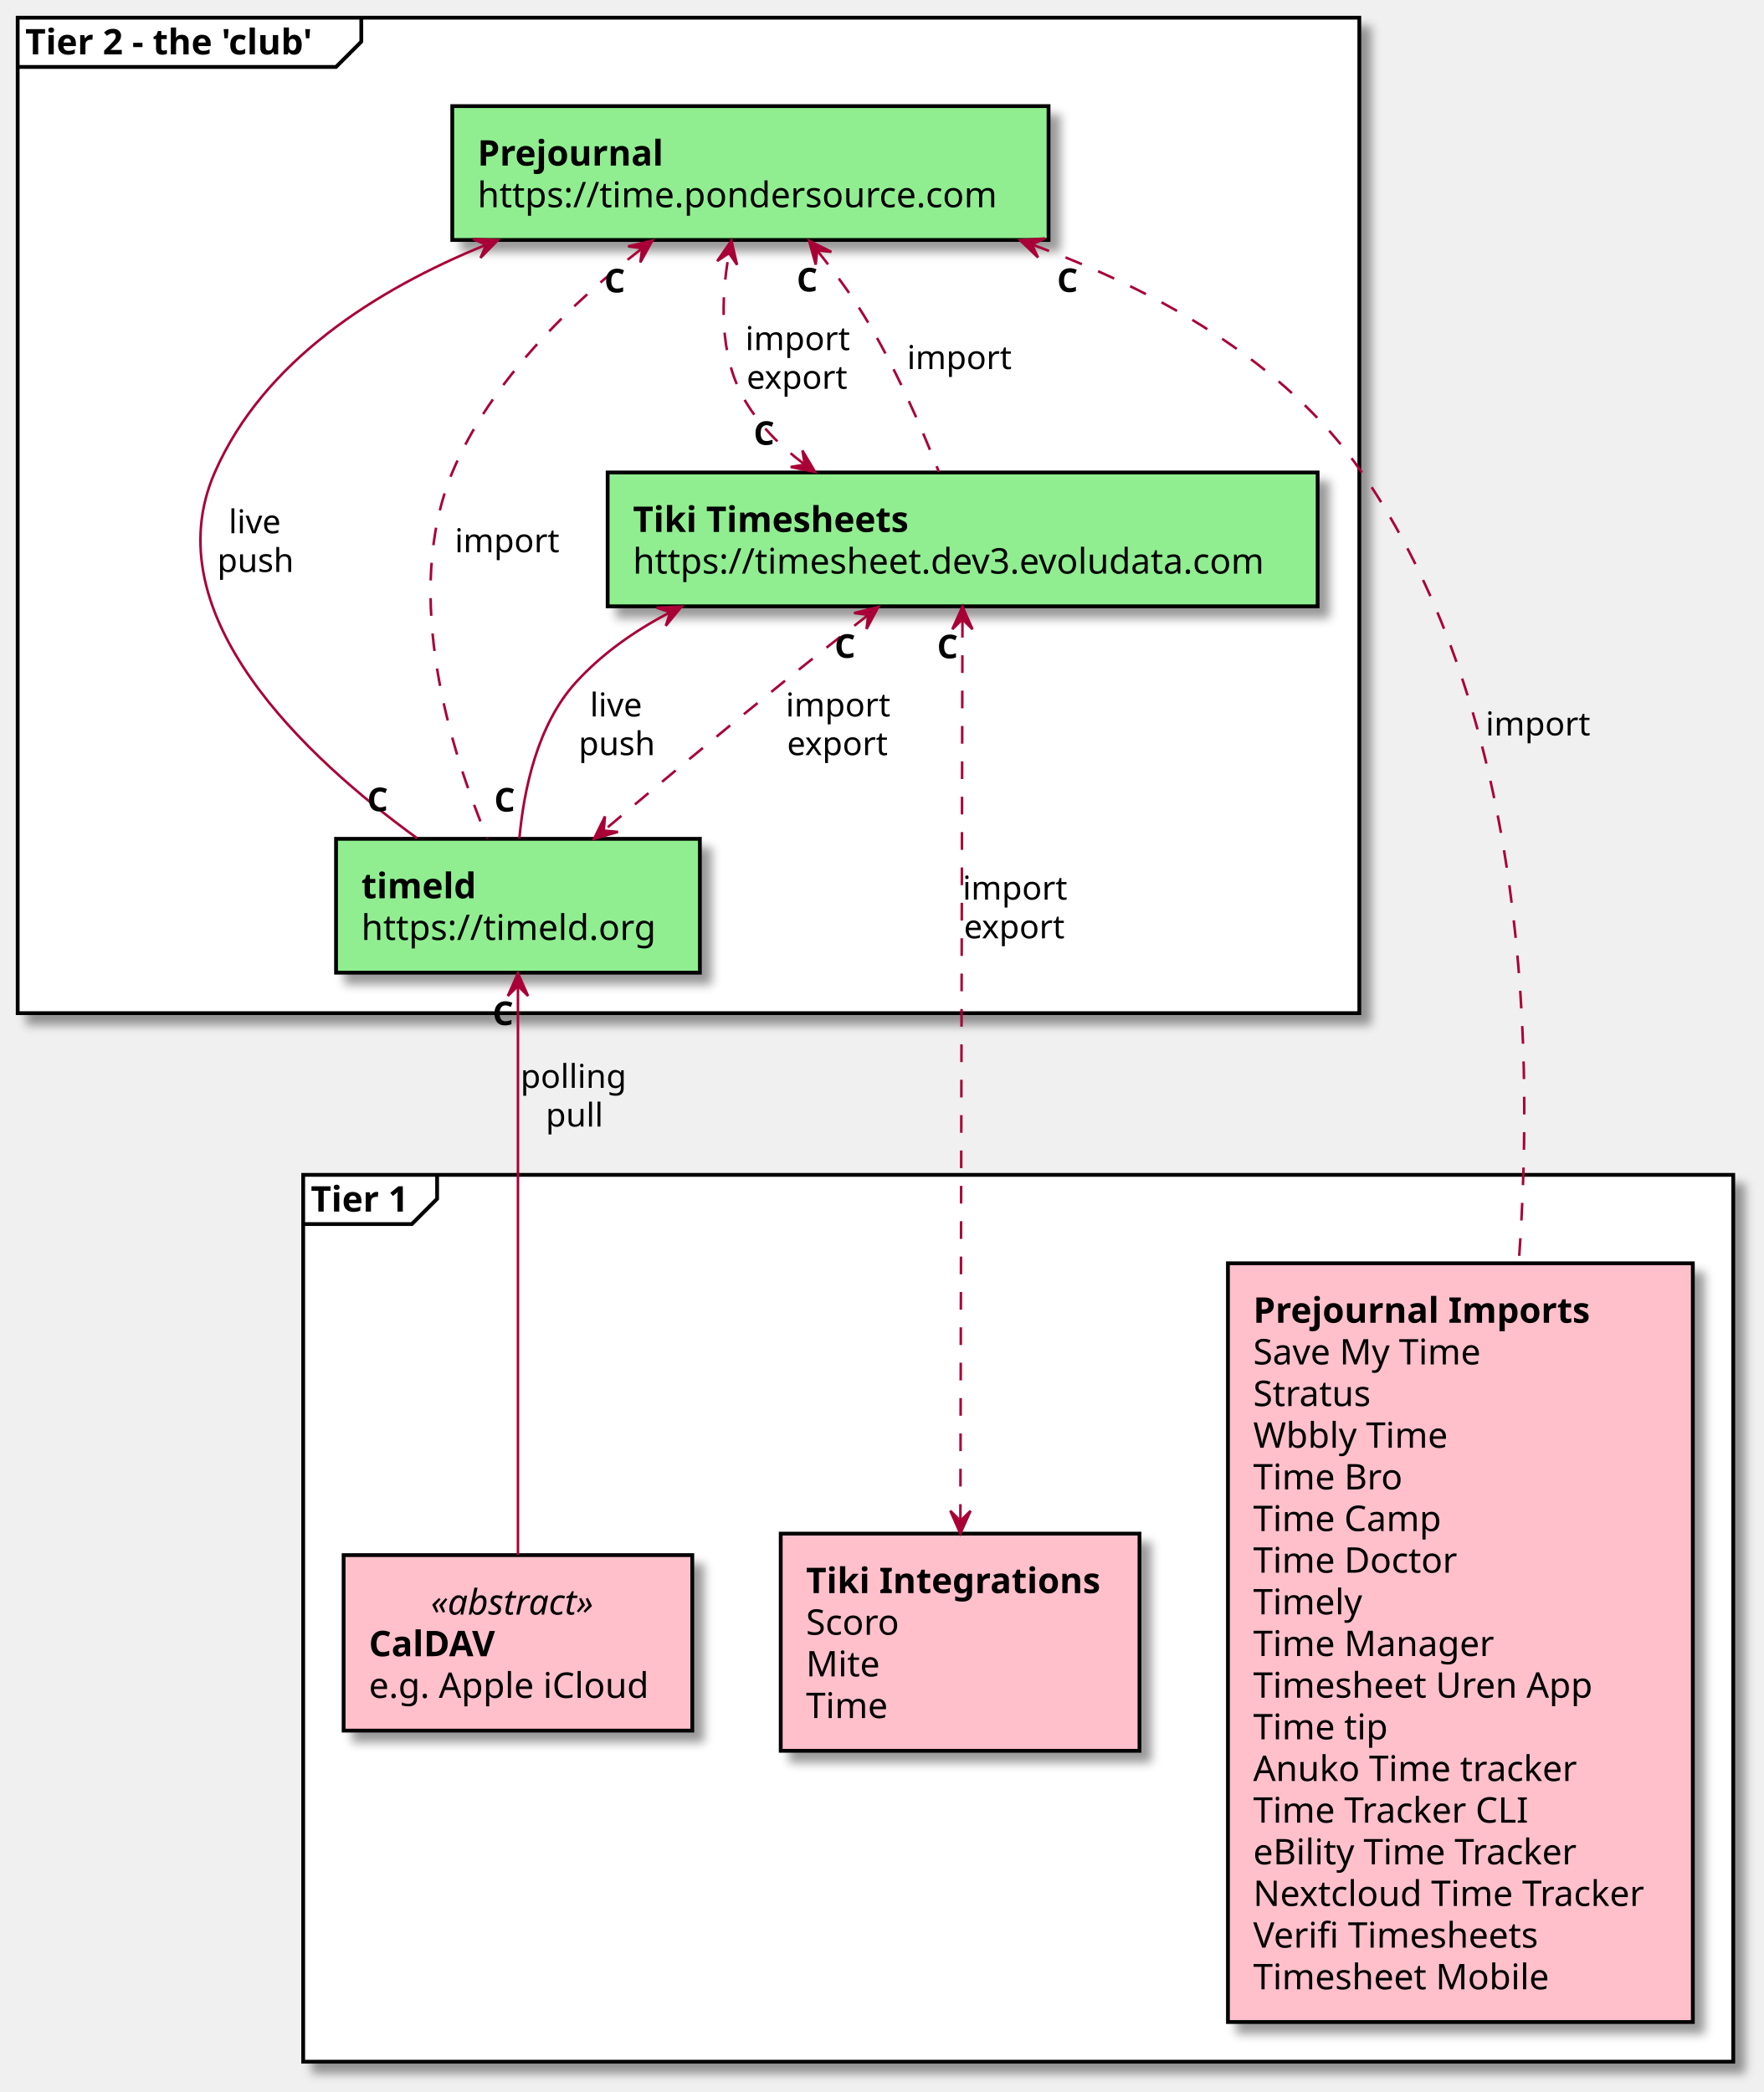
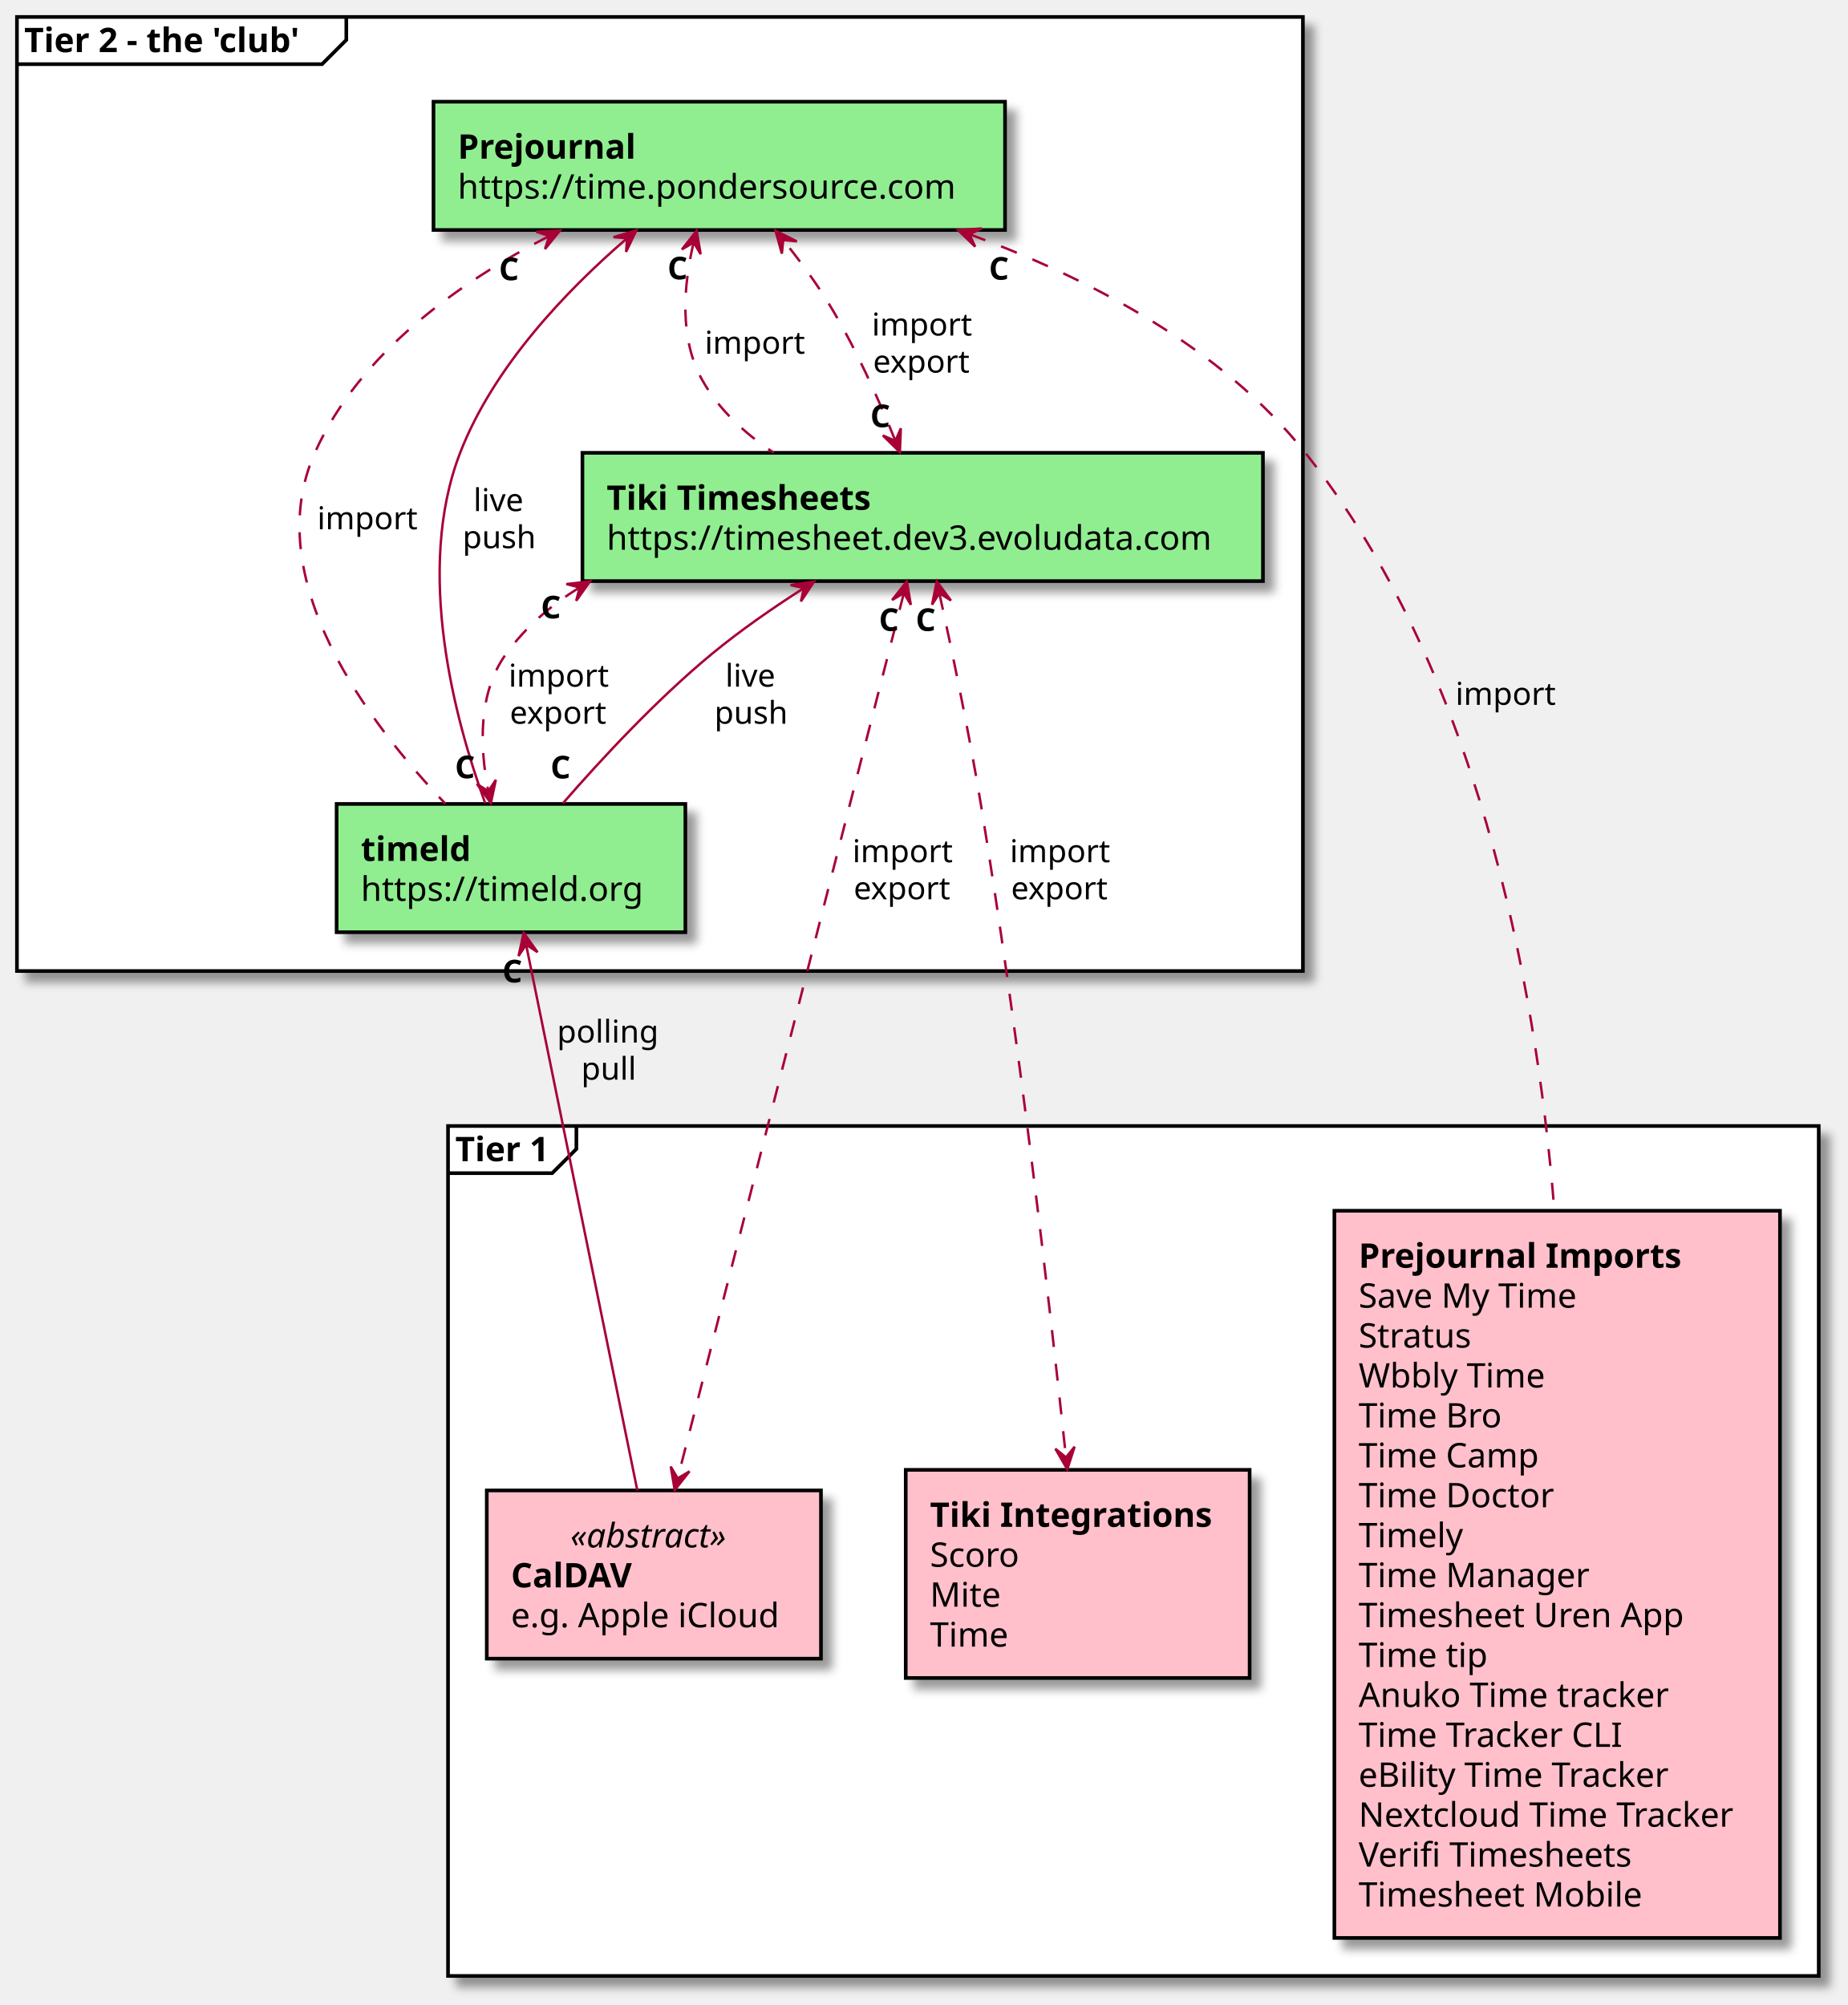
- <svg xmlns="http://www.w3.org/2000/svg" contentScriptType="application/ecmascript" contentStyleType="text/css" height="828px" preserveAspectRatio="none" style="width:698px;height:828px;background:#FFFFFF;" version="1.1" viewBox="0 0 698 828" width="698px" zoomAndPan="magnify">
+ <svg xmlns="http://www.w3.org/2000/svg" contentScriptType="application/ecmascript" contentStyleType="text/css" height="828px" preserveAspectRatio="none" style="width:763px;height:828px;background:#FFFFFF;" version="1.1" viewBox="0 0 763 828" width="763px" zoomAndPan="magnify">
  <defs>
-     <filter height="300%" id="f175azt1h4r247" width="300%" x="-1" y="-1">
+     <filter height="300%" id="f1lf6jn9dwhslt" width="300%" x="-1" y="-1">
      <feGaussianBlur result="blurOut" stdDeviation="2.0" />
      <feColorMatrix in="blurOut" result="blurOut2" type="matrix" values="0 0 0 0 0 0 0 0 0 0 0 0 0 0 0 0 0 0 .4 0" />
      <feOffset dx="4.0" dy="4.0" in="blurOut2" result="blurOut3" />
      <feBlend in="SourceGraphic" in2="blurOut3" mode="normal" />
    </filter>
  </defs>
  <g>
-     <rect fill="#FFFFFF" filter="url(#f175azt1h4r247)" height="394" style="stroke:#000000;stroke-width:1.5;" width="531" x="7" y="7" />
+     <rect fill="#FFFFFF" filter="url(#f1lf6jn9dwhslt)" height="394" style="stroke:#000000;stroke-width:1.5;" width="531" x="7" y="7" />
    <path d="M143,7 L143,16.488 L133,26.488 L7,26.488 " fill="none" style="stroke:#000000;stroke-width:1.5;" />
    <text fill="#000000" font-family="sans-serif" font-size="14" font-weight="bold" lengthAdjust="spacing" textLength="126" x="10" y="21.535">Tier 2 - the 'club'</text>
-     <rect fill="#FFFFFF" filter="url(#f175azt1h4r247)" height="351" style="stroke:#000000;stroke-width:1.5;" width="566" x="120" y="465" />
-     <path d="M173,465 L173,474.488 L163,484.488 L120,484.488 " fill="none" style="stroke:#000000;stroke-width:1.5;" />
-     <text fill="#000000" font-family="sans-serif" font-size="14" font-weight="bold" lengthAdjust="spacing" textLength="43" x="123" y="479.535">Tier 1</text>
-     <rect fill="#90EE90" filter="url(#f175azt1h4r247)" height="52.977" style="stroke:#000000;stroke-width:1.5;" width="236" x="179" y="42" />
+     <rect fill="#FFFFFF" filter="url(#f1lf6jn9dwhslt)" height="351" style="stroke:#000000;stroke-width:1.5;" width="566" x="185" y="465" />
+     <path d="M238,465 L238,474.488 L228,484.488 L185,484.488 " fill="none" style="stroke:#000000;stroke-width:1.5;" />
+     <text fill="#000000" font-family="sans-serif" font-size="14" font-weight="bold" lengthAdjust="spacing" textLength="43" x="188" y="479.535">Tier 1</text>
+     <rect fill="#90EE90" filter="url(#f1lf6jn9dwhslt)" height="52.977" style="stroke:#000000;stroke-width:1.5;" width="236" x="179" y="42" />
    <text fill="#000000" font-family="sans-serif" font-size="14" font-weight="bold" lengthAdjust="spacing" textLength="74" x="189" y="65.535">Prejournal</text>
    <text fill="#000000" font-family="sans-serif" font-size="14" lengthAdjust="spacing" textLength="216" x="189" y="82.023">https://time.pondersource.com</text>
-     <rect fill="#90EE90" filter="url(#f175azt1h4r247)" height="52.977" style="stroke:#000000;stroke-width:1.5;" width="281" x="240.5" y="187" />
+     <rect fill="#90EE90" filter="url(#f1lf6jn9dwhslt)" height="52.977" style="stroke:#000000;stroke-width:1.5;" width="281" x="240.5" y="187" />
    <text fill="#000000" font-family="sans-serif" font-size="14" font-weight="bold" lengthAdjust="spacing" textLength="118" x="250.5" y="210.535">Tiki Timesheets</text>
    <text fill="#000000" font-family="sans-serif" font-size="14" lengthAdjust="spacing" textLength="261" x="250.5" y="227.023">https://timesheet.dev3.evoludata.com</text>
-     <rect fill="#90EE90" filter="url(#f175azt1h4r247)" height="52.977" style="stroke:#000000;stroke-width:1.5;" width="144" x="133" y="332" />
-     <text fill="#000000" font-family="sans-serif" font-size="14" font-weight="bold" lengthAdjust="spacing" textLength="47" x="143" y="355.535">timeld</text>
-     <text fill="#000000" font-family="sans-serif" font-size="14" lengthAdjust="spacing" textLength="124" x="143" y="372.023">https://timeld.org</text>
-     <rect fill="#FFC0CB" filter="url(#f175azt1h4r247)" height="69.465" style="stroke:#000000;stroke-width:1.5;" width="138" x="136" y="615.5" />
-     <text fill="#000000" font-family="sans-serif" font-size="14" font-style="italic" lengthAdjust="spacing" textLength="69" x="170.5" y="639.035">«abstract»</text>
-     <text fill="#000000" font-family="sans-serif" font-size="14" font-weight="bold" lengthAdjust="spacing" textLength="54" x="146" y="655.523">CalDAV</text>
-     <text fill="#000000" font-family="sans-serif" font-size="14" lengthAdjust="spacing" textLength="118" x="146" y="672.012">e.g. Apple iCloud</text>
-     <rect fill="#FFC0CB" filter="url(#f175azt1h4r247)" height="300.301" style="stroke:#000000;stroke-width:1.5;" width="184" x="486" y="500" />
-     <text fill="#000000" font-family="sans-serif" font-size="14" font-weight="bold" lengthAdjust="spacing" textLength="136" x="496" y="523.535">Prejournal Imports</text>
-     <text fill="#000000" font-family="sans-serif" font-size="14" lengthAdjust="spacing" textLength="92" x="496" y="540.023">Save My Time</text>
-     <text fill="#000000" font-family="sans-serif" font-size="14" lengthAdjust="spacing" textLength="48" x="496" y="556.512">Stratus</text>
-     <text fill="#000000" font-family="sans-serif" font-size="14" lengthAdjust="spacing" textLength="79" x="496" y="573">Wbbly Time</text>
-     <text fill="#000000" font-family="sans-serif" font-size="14" lengthAdjust="spacing" textLength="61" x="496" y="589.488">Time Bro</text>
-     <text fill="#000000" font-family="sans-serif" font-size="14" lengthAdjust="spacing" textLength="78" x="496" y="605.977">Time Camp</text>
-     <text fill="#000000" font-family="sans-serif" font-size="14" lengthAdjust="spacing" textLength="84" x="496" y="622.465">Time Doctor</text>
-     <text fill="#000000" font-family="sans-serif" font-size="14" lengthAdjust="spacing" textLength="45" x="496" y="638.953">Timely</text>
-     <text fill="#000000" font-family="sans-serif" font-size="14" lengthAdjust="spacing" textLength="98" x="496" y="655.441">Time Manager</text>
-     <text fill="#000000" font-family="sans-serif" font-size="14" lengthAdjust="spacing" textLength="140" x="496" y="671.93">Timesheet Uren App</text>
-     <text fill="#000000" font-family="sans-serif" font-size="14" lengthAdjust="spacing" textLength="56" x="496" y="688.418">Time tip</text>
-     <text fill="#000000" font-family="sans-serif" font-size="14" lengthAdjust="spacing" textLength="135" x="496" y="704.906">Anuko Time tracker</text>
-     <text fill="#000000" font-family="sans-serif" font-size="14" lengthAdjust="spacing" textLength="115" x="496" y="721.394">Time Tracker CLI</text>
-     <text fill="#000000" font-family="sans-serif" font-size="14" lengthAdjust="spacing" textLength="134" x="496" y="737.883">eBility Time Tracker</text>
-     <text fill="#000000" font-family="sans-serif" font-size="14" lengthAdjust="spacing" textLength="164" x="496" y="754.371">Nextcloud Time Tracker</text>
-     <text fill="#000000" font-family="sans-serif" font-size="14" lengthAdjust="spacing" textLength="118" x="496" y="770.859">Verifi Timesheets</text>
-     <text fill="#000000" font-family="sans-serif" font-size="14" lengthAdjust="spacing" textLength="121" x="496" y="787.348">Timesheet Mobile</text>
-     <rect fill="#FFC0CB" filter="url(#f175azt1h4r247)" height="85.953" style="stroke:#000000;stroke-width:1.5;" width="142" x="309" y="607" />
-     <text fill="#000000" font-family="sans-serif" font-size="14" font-weight="bold" lengthAdjust="spacing" textLength="122" x="319" y="630.535">Tiki Integrations</text>
-     <text fill="#000000" font-family="sans-serif" font-size="14" lengthAdjust="spacing" textLength="39" x="319" y="647.023">Scoro</text>
-     <text fill="#000000" font-family="sans-serif" font-size="14" lengthAdjust="spacing" textLength="29" x="319" y="663.512">Mite</text>
-     <text fill="#000000" font-family="sans-serif" font-size="14" lengthAdjust="spacing" textLength="34" x="319" y="680">Time</text>
-     <path codeLine="20" d="M165.13,331.79 C121.36,300.07 60.35,243.38 85,187 C104.35,142.73 148.99,114.53 192.34,96.9 " fill="none" id="tm-to-pj" style="stroke:#A80036;stroke-width:1.0;" />
-     <polygon fill="#A80036" points="197.07,95.01,187.229,94.612,192.423,96.855,190.181,102.048,197.07,95.01" style="stroke:#A80036;stroke-width:1.0;" />
-     <text fill="#000000" font-family="sans-serif" font-size="13" lengthAdjust="spacing" textLength="22" x="90.5" y="211.068">live</text>
-     <text fill="#000000" font-family="sans-serif" font-size="13" lengthAdjust="spacing" textLength="31" x="86" y="226.379">push</text>
-     <text fill="#000000" font-family="sans-serif" font-size="13" font-weight="bold" lengthAdjust="spacing" textLength="9" x="145.315" y="321.06">C</text>
-     <path codeLine="27" d="M253.88,98.5 C226.77,119.49 194.16,150.51 179,187 C158.84,235.53 178.54,297.65 192.92,331.92 " fill="none" id="pj-backto-tm" style="stroke:#A80036;stroke-width:1.0;stroke-dasharray:7.0,7.0;" />
-     <polygon fill="#A80036" points="258.18,95.22,248.598,97.497,254.204,98.252,253.449,103.858,258.18,95.22" style="stroke:#A80036;stroke-width:1.0;" />
-     <text fill="#000000" font-family="sans-serif" font-size="13" lengthAdjust="spacing" textLength="42" x="180" y="218.568">import</text>
-     <text fill="#000000" font-family="sans-serif" font-size="13" font-weight="bold" lengthAdjust="spacing" textLength="9" x="239.162" y="115.74">C</text>
-     <path codeLine="21" d="M205.56,331.9 C207.3,312.66 212.64,286.82 228,270 C238.36,258.66 251.21,249.63 265.04,242.44 " fill="none" id="tm-to-tt" style="stroke:#A80036;stroke-width:1.0;" />
-     <polygon fill="#A80036" points="269.76,240.08,259.922,240.54,265.291,242.322,263.509,247.691,269.76,240.08" style="stroke:#A80036;stroke-width:1.0;" />
-     <text fill="#000000" font-family="sans-serif" font-size="13" lengthAdjust="spacing" textLength="22" x="233.5" y="283.568">live</text>
-     <text fill="#000000" font-family="sans-serif" font-size="13" lengthAdjust="spacing" textLength="31" x="229" y="298.879">push</text>
-     <text fill="#000000" font-family="sans-serif" font-size="13" font-weight="bold" lengthAdjust="spacing" textLength="9" x="195.6" y="321.197">C</text>
-     <path codeLine="23" d="M343.63,243.36 C332.73,251.87 320.84,261.25 310,270 C286.11,289.28 259.55,311.42 239.12,328.61 " fill="none" id="tt-tm" style="stroke:#A80036;stroke-width:1.0;stroke-dasharray:7.0,7.0;" />
-     <polygon fill="#A80036" points="235.12,331.98,244.585,329.257,238.949,328.765,239.441,323.13,235.12,331.98" style="stroke:#A80036;stroke-width:1.0;" />
-     <polygon fill="#A80036" points="347.6,240.26,338.042,242.635,343.656,243.333,342.958,248.946,347.6,240.26" style="stroke:#A80036;stroke-width:1.0;" />
-     <text fill="#000000" font-family="sans-serif" font-size="13" lengthAdjust="spacing" textLength="42" x="311" y="283.568">import</text>
-     <text fill="#000000" font-family="sans-serif" font-size="13" lengthAdjust="spacing" textLength="41" x="311.5" y="298.879">export</text>
-     <text fill="#000000" font-family="sans-serif" font-size="13" font-weight="bold" lengthAdjust="spacing" textLength="9" x="330.309" y="260.359">C</text>
-     <path codeLine="24" d="M318.36,183.75 C308.58,176.44 299.8,167.58 294,157 C284.66,139.97 285.39,118.14 288.47,100.55 " fill="none" id="tt-pj" style="stroke:#A80036;stroke-width:1.0;stroke-dasharray:7.0,7.0;" />
-     <polygon fill="#A80036" points="289.49,95.23,283.866,103.315,288.548,100.14,291.723,104.823,289.49,95.23" style="stroke:#A80036;stroke-width:1.0;" />
-     <polygon fill="#A80036" points="322.6,186.79,317.59,178.311,318.527,183.889,312.949,184.827,322.6,186.79" style="stroke:#A80036;stroke-width:1.0;" />
-     <text fill="#000000" font-family="sans-serif" font-size="13" lengthAdjust="spacing" textLength="42" x="295" y="138.568">import</text>
-     <text fill="#000000" font-family="sans-serif" font-size="13" lengthAdjust="spacing" textLength="41" x="295.5" y="153.879">export</text>
-     <text fill="#000000" font-family="sans-serif" font-size="13" font-weight="bold" lengthAdjust="spacing" textLength="9" x="298.268" y="176.06">C</text>
-     <path codeLine="26" d="M323.42,99.15 C329.94,107.23 336.59,116.19 342,125 C354.09,144.71 364.55,168.81 371.58,186.72 " fill="none" id="pj-backto-tt" style="stroke:#A80036;stroke-width:1.0;stroke-dasharray:7.0,7.0;" />
+     <rect fill="#90EE90" filter="url(#f1lf6jn9dwhslt)" height="52.977" style="stroke:#000000;stroke-width:1.5;" width="144" x="139" y="332" />
+     <text fill="#000000" font-family="sans-serif" font-size="14" font-weight="bold" lengthAdjust="spacing" textLength="47" x="149" y="355.535">timeld</text>
+     <text fill="#000000" font-family="sans-serif" font-size="14" lengthAdjust="spacing" textLength="124" x="149" y="372.023">https://timeld.org</text>
+     <rect fill="#FFC0CB" filter="url(#f1lf6jn9dwhslt)" height="69.465" style="stroke:#000000;stroke-width:1.5;" width="138" x="201" y="615.5" />
+     <text fill="#000000" font-family="sans-serif" font-size="14" font-style="italic" lengthAdjust="spacing" textLength="69" x="235.5" y="639.035">«abstract»</text>
+     <text fill="#000000" font-family="sans-serif" font-size="14" font-weight="bold" lengthAdjust="spacing" textLength="54" x="211" y="655.523">CalDAV</text>
+     <text fill="#000000" font-family="sans-serif" font-size="14" lengthAdjust="spacing" textLength="118" x="211" y="672.012">e.g. Apple iCloud</text>
+     <rect fill="#FFC0CB" filter="url(#f1lf6jn9dwhslt)" height="300.301" style="stroke:#000000;stroke-width:1.5;" width="184" x="551" y="500" />
+     <text fill="#000000" font-family="sans-serif" font-size="14" font-weight="bold" lengthAdjust="spacing" textLength="136" x="561" y="523.535">Prejournal Imports</text>
+     <text fill="#000000" font-family="sans-serif" font-size="14" lengthAdjust="spacing" textLength="92" x="561" y="540.023">Save My Time</text>
+     <text fill="#000000" font-family="sans-serif" font-size="14" lengthAdjust="spacing" textLength="48" x="561" y="556.512">Stratus</text>
+     <text fill="#000000" font-family="sans-serif" font-size="14" lengthAdjust="spacing" textLength="79" x="561" y="573">Wbbly Time</text>
+     <text fill="#000000" font-family="sans-serif" font-size="14" lengthAdjust="spacing" textLength="61" x="561" y="589.488">Time Bro</text>
+     <text fill="#000000" font-family="sans-serif" font-size="14" lengthAdjust="spacing" textLength="78" x="561" y="605.977">Time Camp</text>
+     <text fill="#000000" font-family="sans-serif" font-size="14" lengthAdjust="spacing" textLength="84" x="561" y="622.465">Time Doctor</text>
+     <text fill="#000000" font-family="sans-serif" font-size="14" lengthAdjust="spacing" textLength="45" x="561" y="638.953">Timely</text>
+     <text fill="#000000" font-family="sans-serif" font-size="14" lengthAdjust="spacing" textLength="98" x="561" y="655.441">Time Manager</text>
+     <text fill="#000000" font-family="sans-serif" font-size="14" lengthAdjust="spacing" textLength="140" x="561" y="671.93">Timesheet Uren App</text>
+     <text fill="#000000" font-family="sans-serif" font-size="14" lengthAdjust="spacing" textLength="56" x="561" y="688.418">Time tip</text>
+     <text fill="#000000" font-family="sans-serif" font-size="14" lengthAdjust="spacing" textLength="135" x="561" y="704.906">Anuko Time tracker</text>
+     <text fill="#000000" font-family="sans-serif" font-size="14" lengthAdjust="spacing" textLength="115" x="561" y="721.394">Time Tracker CLI</text>
+     <text fill="#000000" font-family="sans-serif" font-size="14" lengthAdjust="spacing" textLength="134" x="561" y="737.883">eBility Time Tracker</text>
+     <text fill="#000000" font-family="sans-serif" font-size="14" lengthAdjust="spacing" textLength="164" x="561" y="754.371">Nextcloud Time Tracker</text>
+     <text fill="#000000" font-family="sans-serif" font-size="14" lengthAdjust="spacing" textLength="118" x="561" y="770.859">Verifi Timesheets</text>
+     <text fill="#000000" font-family="sans-serif" font-size="14" lengthAdjust="spacing" textLength="121" x="561" y="787.348">Timesheet Mobile</text>
+     <rect fill="#FFC0CB" filter="url(#f1lf6jn9dwhslt)" height="85.953" style="stroke:#000000;stroke-width:1.5;" width="142" x="374" y="607" />
+     <text fill="#000000" font-family="sans-serif" font-size="14" font-weight="bold" lengthAdjust="spacing" textLength="122" x="384" y="630.535">Tiki Integrations</text>
+     <text fill="#000000" font-family="sans-serif" font-size="14" lengthAdjust="spacing" textLength="39" x="384" y="647.023">Scoro</text>
+     <text fill="#000000" font-family="sans-serif" font-size="14" lengthAdjust="spacing" textLength="29" x="384" y="663.512">Mite</text>
+     <text fill="#000000" font-family="sans-serif" font-size="14" lengthAdjust="spacing" textLength="34" x="384" y="680">Time</text>
+     <path codeLine="20" d="M200.36,331.71 C187.89,297.48 171.16,235.67 190,187 C203.8,151.34 234.02,119.86 258.83,98.48 " fill="none" id="tm-to-pj" style="stroke:#A80036;stroke-width:1.0;" />
+     <polygon fill="#A80036" points="262.77,95.13,253.327,97.93,258.967,98.376,258.521,104.015,262.77,95.13" style="stroke:#A80036;stroke-width:1.0;" />
+     <text fill="#000000" font-family="sans-serif" font-size="13" lengthAdjust="spacing" textLength="22" x="195.5" y="211.068">live</text>
+     <text fill="#000000" font-family="sans-serif" font-size="13" lengthAdjust="spacing" textLength="31" x="191" y="226.379">push</text>
+     <text fill="#000000" font-family="sans-serif" font-size="13" font-weight="bold" lengthAdjust="spacing" textLength="9" x="187.859" y="321.387">C</text>
+     <path codeLine="27" d="M226.77,97.47 C189.79,116.49 148.38,145.77 130,187 C106.85,238.93 152.28,298.79 183.97,331.97 " fill="none" id="pj-backto-tm" style="stroke:#A80036;stroke-width:1.0;stroke-dasharray:7.0,7.0;" />
+     <polygon fill="#A80036" points="231.26,95.2,221.424,95.698,226.799,97.459,225.038,102.835,231.26,95.2" style="stroke:#A80036;stroke-width:1.0;" />
+     <text fill="#000000" font-family="sans-serif" font-size="13" lengthAdjust="spacing" textLength="42" x="131" y="218.568">import</text>
+     <text fill="#000000" font-family="sans-serif" font-size="13" font-weight="bold" lengthAdjust="spacing" textLength="9" x="206.017" y="115.716">C</text>
+     <path codeLine="21" d="M232.41,331.77 C248.36,313.42 271.23,288.79 294,270 C305.67,260.37 319.11,251.06 331.88,242.89 " fill="none" id="tm-to-tt" style="stroke:#A80036;stroke-width:1.0;" />
+     <polygon fill="#A80036" points="336.18,240.17,326.437,241.61,331.957,242.847,330.72,248.367,336.18,240.17" style="stroke:#A80036;stroke-width:1.0;" />
+     <text fill="#000000" font-family="sans-serif" font-size="13" lengthAdjust="spacing" textLength="22" x="299.5" y="283.568">live</text>
+     <text fill="#000000" font-family="sans-serif" font-size="13" lengthAdjust="spacing" textLength="31" x="295" y="298.879">push</text>
+     <text fill="#000000" font-family="sans-serif" font-size="13" font-weight="bold" lengthAdjust="spacing" textLength="9" x="227.32" y="321.461">C</text>
+     <path codeLine="23" d="M239.28,242.64 C227.58,249.84 217.14,258.82 209,270 C197.31,286.06 198.08,308.53 201.63,326.68 " fill="none" id="tt-tm" style="stroke:#A80036;stroke-width:1.0;stroke-dasharray:7.0,7.0;" />
+     <polygon fill="#A80036" points="202.7,331.67,204.739,322.034,201.659,326.779,196.914,323.7,202.7,331.67" style="stroke:#A80036;stroke-width:1.0;" />
+     <polygon fill="#A80036" points="243.65,240.07,233.867,241.208,239.346,242.615,237.939,248.094,243.65,240.07" style="stroke:#A80036;stroke-width:1.0;" />
+     <text fill="#000000" font-family="sans-serif" font-size="13" lengthAdjust="spacing" textLength="42" x="210" y="283.568">import</text>
+     <text fill="#000000" font-family="sans-serif" font-size="13" lengthAdjust="spacing" textLength="41" x="210.5" y="298.879">export</text>
+     <text fill="#000000" font-family="sans-serif" font-size="13" font-weight="bold" lengthAdjust="spacing" textLength="9" x="223.346" y="255.367">C</text>
+     <path codeLine="24" d="M369.69,181.97 C362.74,164.7 353.05,143.01 342,125 C336.59,116.19 329.94,107.23 323.42,99.15 " fill="none" id="tt-pj" style="stroke:#A80036;stroke-width:1.0;stroke-dasharray:7.0,7.0;" />
    <polygon fill="#A80036" points="320.23,95.26,322.856,104.752,323.406,99.122,329.036,99.671,320.23,95.26" style="stroke:#A80036;stroke-width:1.0;" />
-     <text fill="#000000" font-family="sans-serif" font-size="13" lengthAdjust="spacing" textLength="42" x="359" y="146.068">import</text>
-     <text fill="#000000" font-family="sans-serif" font-size="13" font-weight="bold" lengthAdjust="spacing" textLength="9" x="315.327" y="115.359">C</text>
-     <path codeLine="64" d="M205,390.3 C205,445.04 205,558.82 205,615.46 " fill="none" id="tm-backto-CalDAV" style="stroke:#A80036;stroke-width:1.0;" />
-     <polygon fill="#A80036" points="205,385.19,201,394.19,205,390.19,209,394.19,205,385.19" style="stroke:#A80036;stroke-width:1.0;" />
-     <text fill="#000000" font-family="sans-serif" font-size="13" lengthAdjust="spacing" textLength="44" x="206" y="430.568">polling</text>
-     <text fill="#000000" font-family="sans-serif" font-size="13" lengthAdjust="spacing" textLength="24" x="216" y="445.879">pull</text>
-     <text fill="#000000" font-family="sans-serif" font-size="13" font-weight="bold" lengthAdjust="spacing" textLength="9" x="194.959" y="405.703">C</text>
-     <path codeLine="66" d="M408.65,96.85 C456.64,114.48 508.59,142.7 539,187 C601.12,277.51 608.12,402.69 601.1,499.93 " fill="none" id="pj-backto-pjImports" style="stroke:#A80036;stroke-width:1.0;stroke-dasharray:7.0,7.0;" />
-     <polygon fill="#A80036" points="403.72,95.07,410.823,101.893,408.422,96.771,413.544,94.37,403.72,95.07" style="stroke:#A80036;stroke-width:1.0;" />
-     <text fill="#000000" font-family="sans-serif" font-size="13" lengthAdjust="spacing" textLength="42" x="588" y="291.068">import</text>
-     <text fill="#000000" font-family="sans-serif" font-size="13" font-weight="bold" lengthAdjust="spacing" textLength="9" x="418.358" y="115.556">C</text>
-     <path codeLine="68" d="M380.93,245.35 C380.76,320.27 380.31,512.24 380.11,601.74 " fill="none" id="tt-ttImports" style="stroke:#A80036;stroke-width:1.0;stroke-dasharray:7.0,7.0;" />
-     <polygon fill="#A80036" points="380.1,606.97,384.126,597.981,380.114,601.97,376.126,597.959,380.1,606.97" style="stroke:#A80036;stroke-width:1.0;" />
-     <polygon fill="#A80036" points="380.94,240.06,376.914,249.048,380.926,245.06,384.914,249.071,380.94,240.06" style="stroke:#A80036;stroke-width:1.0;" />
-     <text fill="#000000" font-family="sans-serif" font-size="13" lengthAdjust="spacing" textLength="42" x="381" y="356.068">import</text>
-     <text fill="#000000" font-family="sans-serif" font-size="13" lengthAdjust="spacing" textLength="41" x="381.5" y="371.379">export</text>
-     <text fill="#000000" font-family="sans-serif" font-size="13" font-weight="bold" lengthAdjust="spacing" textLength="9" x="370.885" y="260.543">C</text>
+     <polygon fill="#A80036" points="371.58,186.72,371.978,176.879,369.735,182.073,364.542,179.831,371.58,186.72" style="stroke:#A80036;stroke-width:1.0;" />
+     <text fill="#000000" font-family="sans-serif" font-size="13" lengthAdjust="spacing" textLength="42" x="360" y="138.568">import</text>
+     <text fill="#000000" font-family="sans-serif" font-size="13" lengthAdjust="spacing" textLength="41" x="360.5" y="153.879">export</text>
+     <text fill="#000000" font-family="sans-serif" font-size="13" font-weight="bold" lengthAdjust="spacing" textLength="9" x="359.361" y="176.4">C</text>
+     <path codeLine="26" d="M286.42,100.13 C282.23,117.81 280.38,139.87 290,157 C296.88,169.26 307.7,179.14 319.51,186.96 " fill="none" id="pj-backto-tt" style="stroke:#A80036;stroke-width:1.0;stroke-dasharray:7.0,7.0;" />
+     <polygon fill="#A80036" points="287.66,95.26,281.57,103,286.43,100.106,289.324,104.967,287.66,95.26" style="stroke:#A80036;stroke-width:1.0;" />
+     <text fill="#000000" font-family="sans-serif" font-size="13" lengthAdjust="spacing" textLength="42" x="291" y="146.068">import</text>
+     <text fill="#000000" font-family="sans-serif" font-size="13" font-weight="bold" lengthAdjust="spacing" textLength="9" x="275.632" y="115.359">C</text>
+     <path codeLine="64" d="M217.28,390.3 C228.43,445.04 251.62,558.82 263.16,615.46 " fill="none" id="tm-backto-CalDAV" style="stroke:#A80036;stroke-width:1.0;" />
+     <polygon fill="#A80036" points="216.24,385.19,214.12,394.808,217.24,390.089,221.959,393.208,216.24,385.19" style="stroke:#A80036;stroke-width:1.0;" />
+     <text fill="#000000" font-family="sans-serif" font-size="13" lengthAdjust="spacing" textLength="44" x="230" y="430.568">polling</text>
+     <text fill="#000000" font-family="sans-serif" font-size="13" lengthAdjust="spacing" textLength="24" x="240" y="445.879">pull</text>
+     <text fill="#000000" font-family="sans-serif" font-size="13" font-weight="bold" lengthAdjust="spacing" textLength="9" x="207.411" y="405.703">C</text>
+     <path codeLine="66" d="M400.3,96.72 C449.17,114.68 504.3,143.21 539,187 C609.02,275.36 633.87,401.62 641.84,499.82 " fill="none" id="pj-backto-pjImports" style="stroke:#A80036;stroke-width:1.0;stroke-dasharray:7.0,7.0;" />
+     <polygon fill="#A80036" points="395.59,95.02,402.675,101.862,400.287,96.733,405.416,94.346,395.59,95.02" style="stroke:#A80036;stroke-width:1.0;" />
+     <text fill="#000000" font-family="sans-serif" font-size="13" lengthAdjust="spacing" textLength="42" x="601" y="291.068">import</text>
+     <text fill="#000000" font-family="sans-serif" font-size="13" font-weight="bold" lengthAdjust="spacing" textLength="9" x="408.348" y="115.494">C</text>
+     <path codeLine="68" d="M387.88,244.96 C393.07,268.61 400.1,302.27 405,332 C420.72,427.29 433.56,539.59 440.16,601.69 " fill="none" id="tt-ttImports" style="stroke:#A80036;stroke-width:1.0;stroke-dasharray:7.0,7.0;" />
+     <polygon fill="#A80036" points="440.71,606.81,443.736,597.438,440.181,601.838,435.781,598.283,440.71,606.81" style="stroke:#A80036;stroke-width:1.0;" />
+     <polygon fill="#A80036" points="386.81,240.07,384.858,249.723,387.895,244.951,392.667,247.988,386.81,240.07" style="stroke:#A80036;stroke-width:1.0;" />
+     <text fill="#000000" font-family="sans-serif" font-size="13" lengthAdjust="spacing" textLength="42" x="417" y="356.068">import</text>
+     <text fill="#000000" font-family="sans-serif" font-size="13" lengthAdjust="spacing" textLength="41" x="417.5" y="371.379">export</text>
+     <text fill="#000000" font-family="sans-serif" font-size="13" font-weight="bold" lengthAdjust="spacing" textLength="9" x="378.113" y="260.556">C</text>
+     <path codeLine="69" d="M373.19,245.05 C353.47,322.27 301.64,525.15 279.86,610.4 " fill="none" id="tt-CalDAV" style="stroke:#A80036;stroke-width:1.0;stroke-dasharray:7.0,7.0;" />
+     <polygon fill="#A80036" points="278.6,615.35,284.712,607.627,279.843,610.507,276.963,605.638,278.6,615.35" style="stroke:#A80036;stroke-width:1.0;" />
+     <polygon fill="#A80036" points="374.47,240.06,368.358,247.783,373.227,244.903,376.107,249.772,374.47,240.06" style="stroke:#A80036;stroke-width:1.0;" />
+     <text fill="#000000" font-family="sans-serif" font-size="13" lengthAdjust="spacing" textLength="42" x="352" y="356.068">import</text>
+     <text fill="#000000" font-family="sans-serif" font-size="13" lengthAdjust="spacing" textLength="41" x="352.5" y="371.379">export</text>
+     <text fill="#000000" font-family="sans-serif" font-size="13" font-weight="bold" lengthAdjust="spacing" textLength="9" x="362.919" y="260.543">C</text>
  </g>
</svg>
